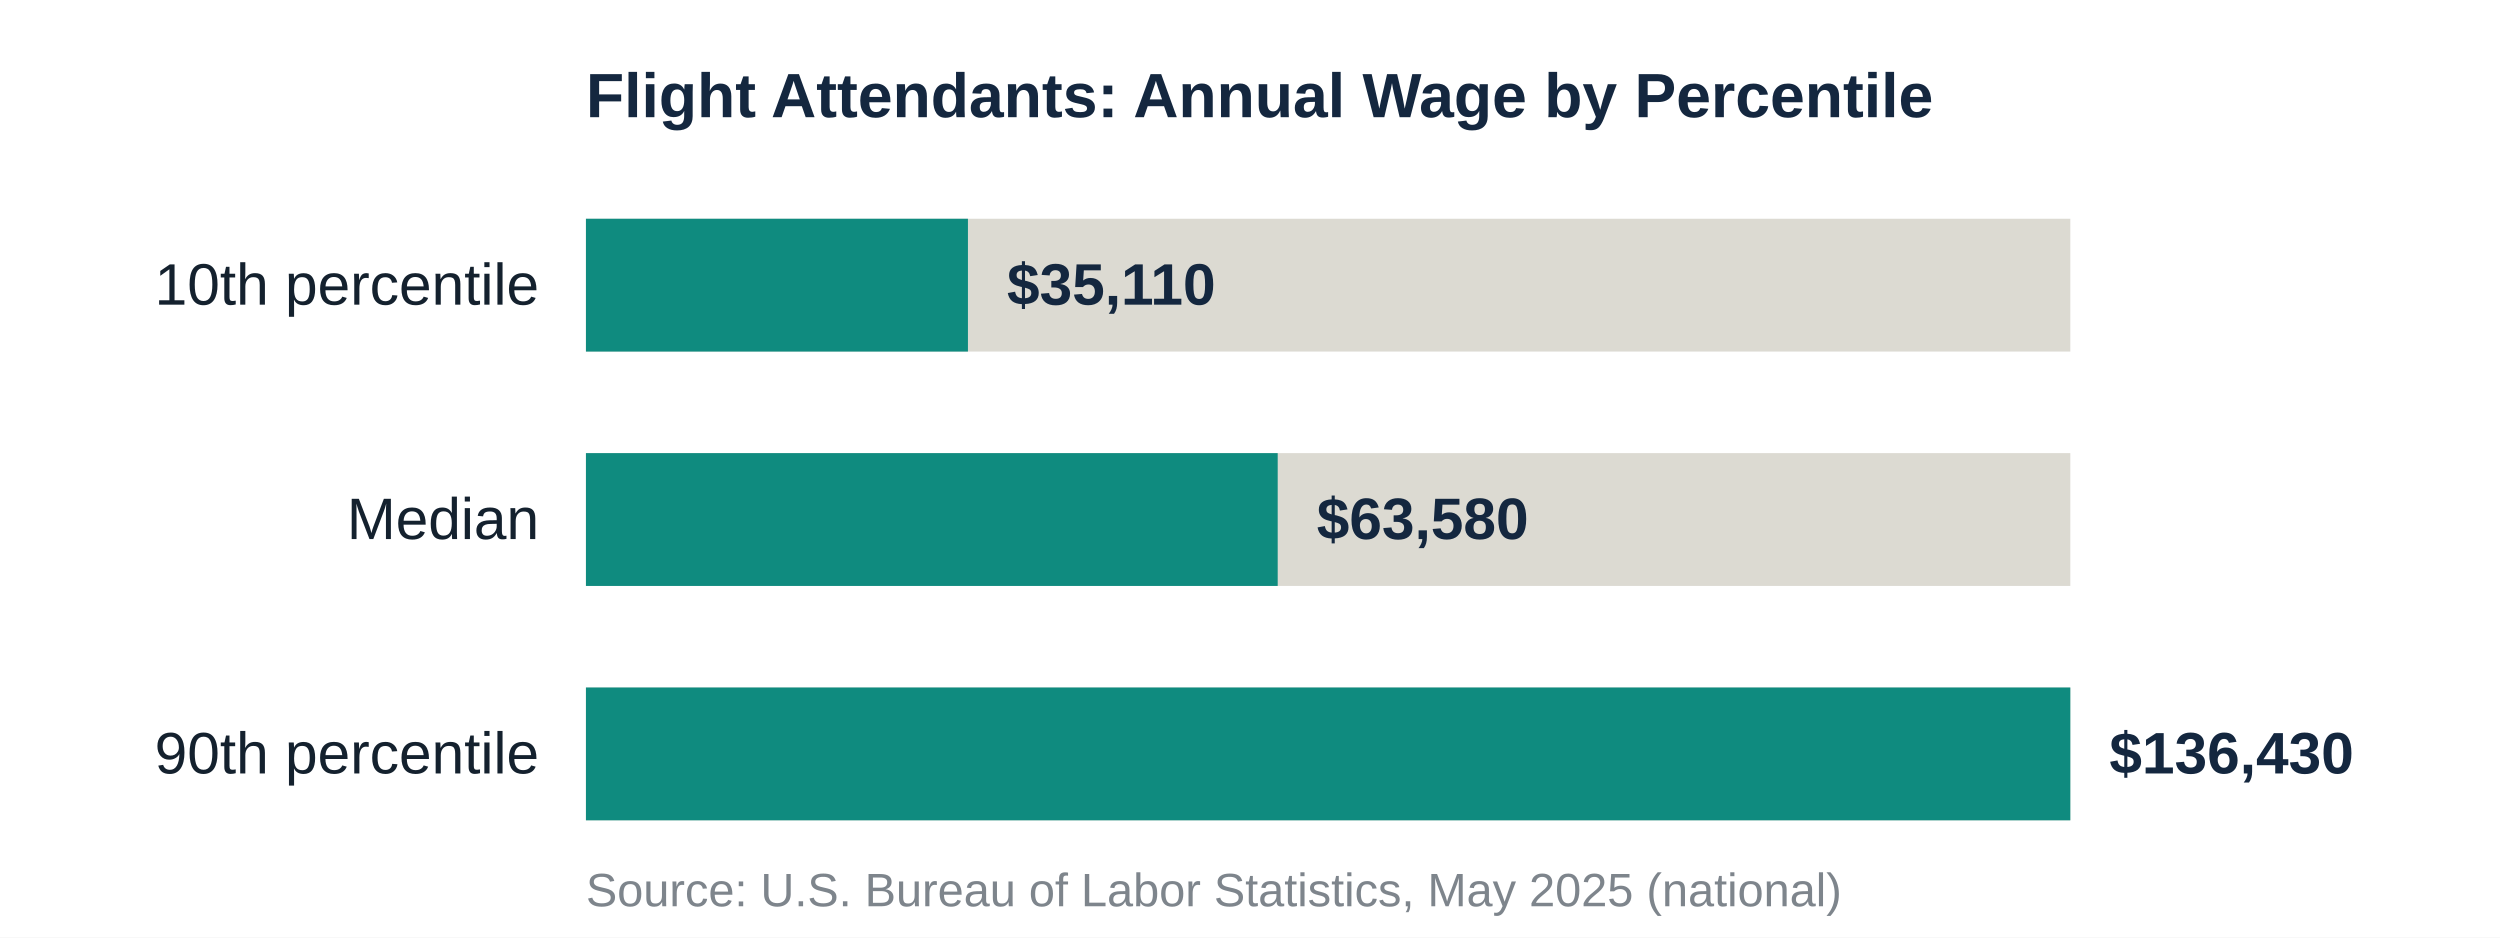
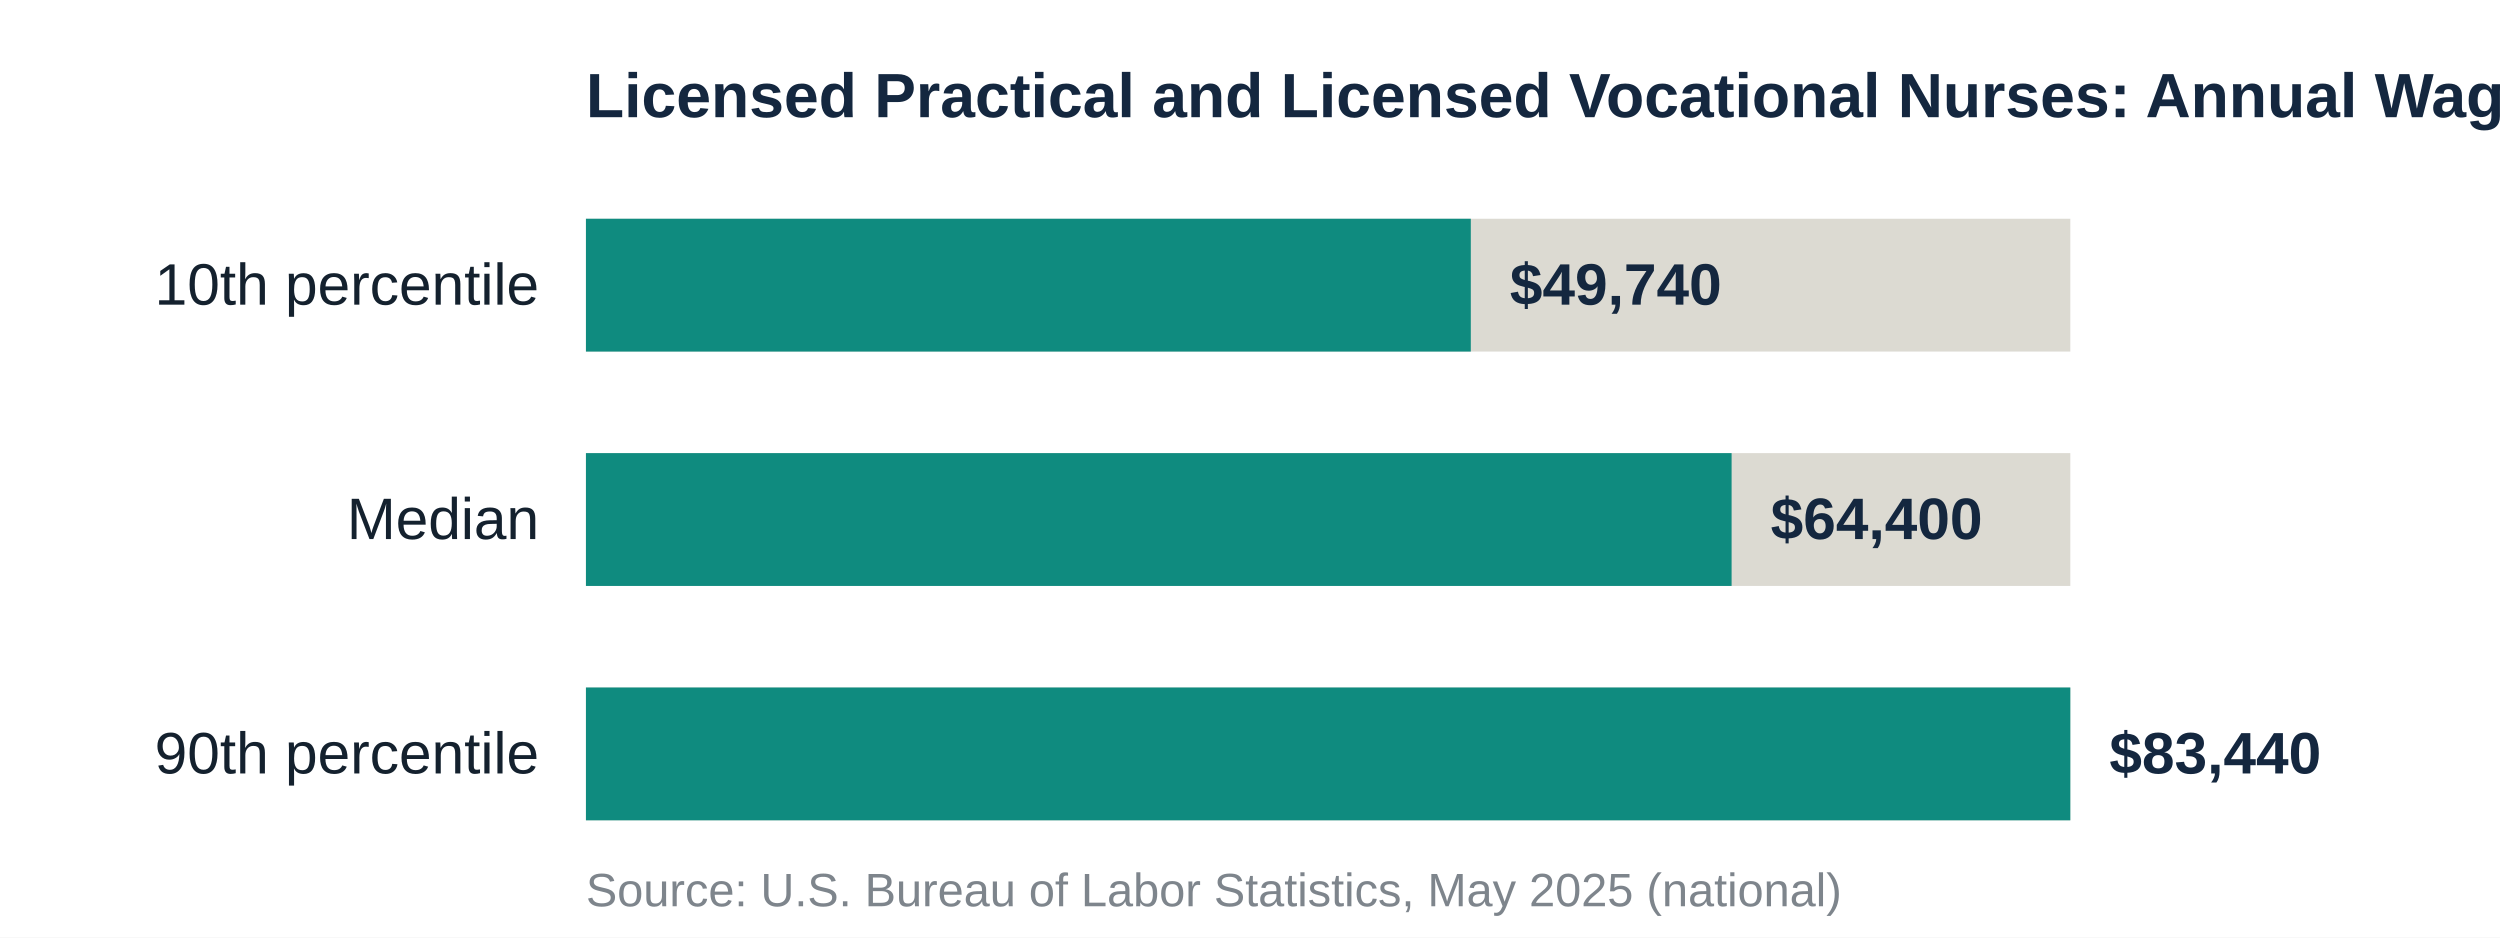
<svg xmlns="http://www.w3.org/2000/svg" viewBox="0 0 640 240" font-family="Arial, sans-serif">
  <rect x="0" y="0" width="640" height="240" fill="white" />
-   <text x="150" y="30" font-size="16" font-weight="700" fill="#14273f">Flight Attendants: Annual Wage by Percentile</text>
+   <text x="150" y="30" font-size="16" font-weight="700" fill="#14273f">Licensed Practical and Licensed Vocational Nurses: Annual Wage by Percentile</text>
  <text x="138" y="78" text-anchor="end" font-size="15" fill="#14212e" font-family="Arial, sans-serif">10th percentile</text>
  <rect x="150" y="56" width="380" height="34" fill="#dcdad2" />
-   <rect x="150" y="56" width="97.792" height="34" fill="#0f8b7f" />
-   <text x="257.792" y="78" font-size="15" font-weight="700" fill="#14273f" font-family="Arial, sans-serif">$35,110</text>
+   <rect x="150" y="56" width="226.524" height="34" fill="#0f8b7f" />
+   <text x="386.524" y="78" font-size="15" font-weight="700" fill="#14273f" font-family="Arial, sans-serif">$49,740</text>
  <text x="138" y="138" text-anchor="end" font-size="15" fill="#14212e" font-family="Arial, sans-serif">Median</text>
  <rect x="150" y="116" width="380" height="34" fill="#dcdad2" />
-   <rect x="150" y="116" width="177.09" height="34" fill="#0f8b7f" />
-   <text x="337.09" y="138" font-size="15" font-weight="700" fill="#14273f" font-family="Arial, sans-serif">$63,580</text>
+   <rect x="150" y="116" width="293.289" height="34" fill="#0f8b7f" />
+   <text x="453.289" y="138" font-size="15" font-weight="700" fill="#14273f" font-family="Arial, sans-serif">$64,400</text>
  <text x="138" y="198" text-anchor="end" font-size="15" fill="#14212e" font-family="Arial, sans-serif">90th percentile</text>
  <rect x="150" y="176" width="380" height="34" fill="#dcdad2" />
  <rect x="150" y="176" width="380" height="34" fill="#0f8b7f" />
-   <text x="540" y="198" font-size="15" font-weight="700" fill="#14273f" font-family="Arial, sans-serif">$136,430</text>
+   <text x="540" y="198" font-size="15" font-weight="700" fill="#14273f" font-family="Arial, sans-serif">$83,440</text>
  <text x="150" y="232" font-size="12" fill="#14212e" opacity="0.55">Source: U.S. Bureau of Labor Statistics, May 2025 (national)</text>
</svg>
